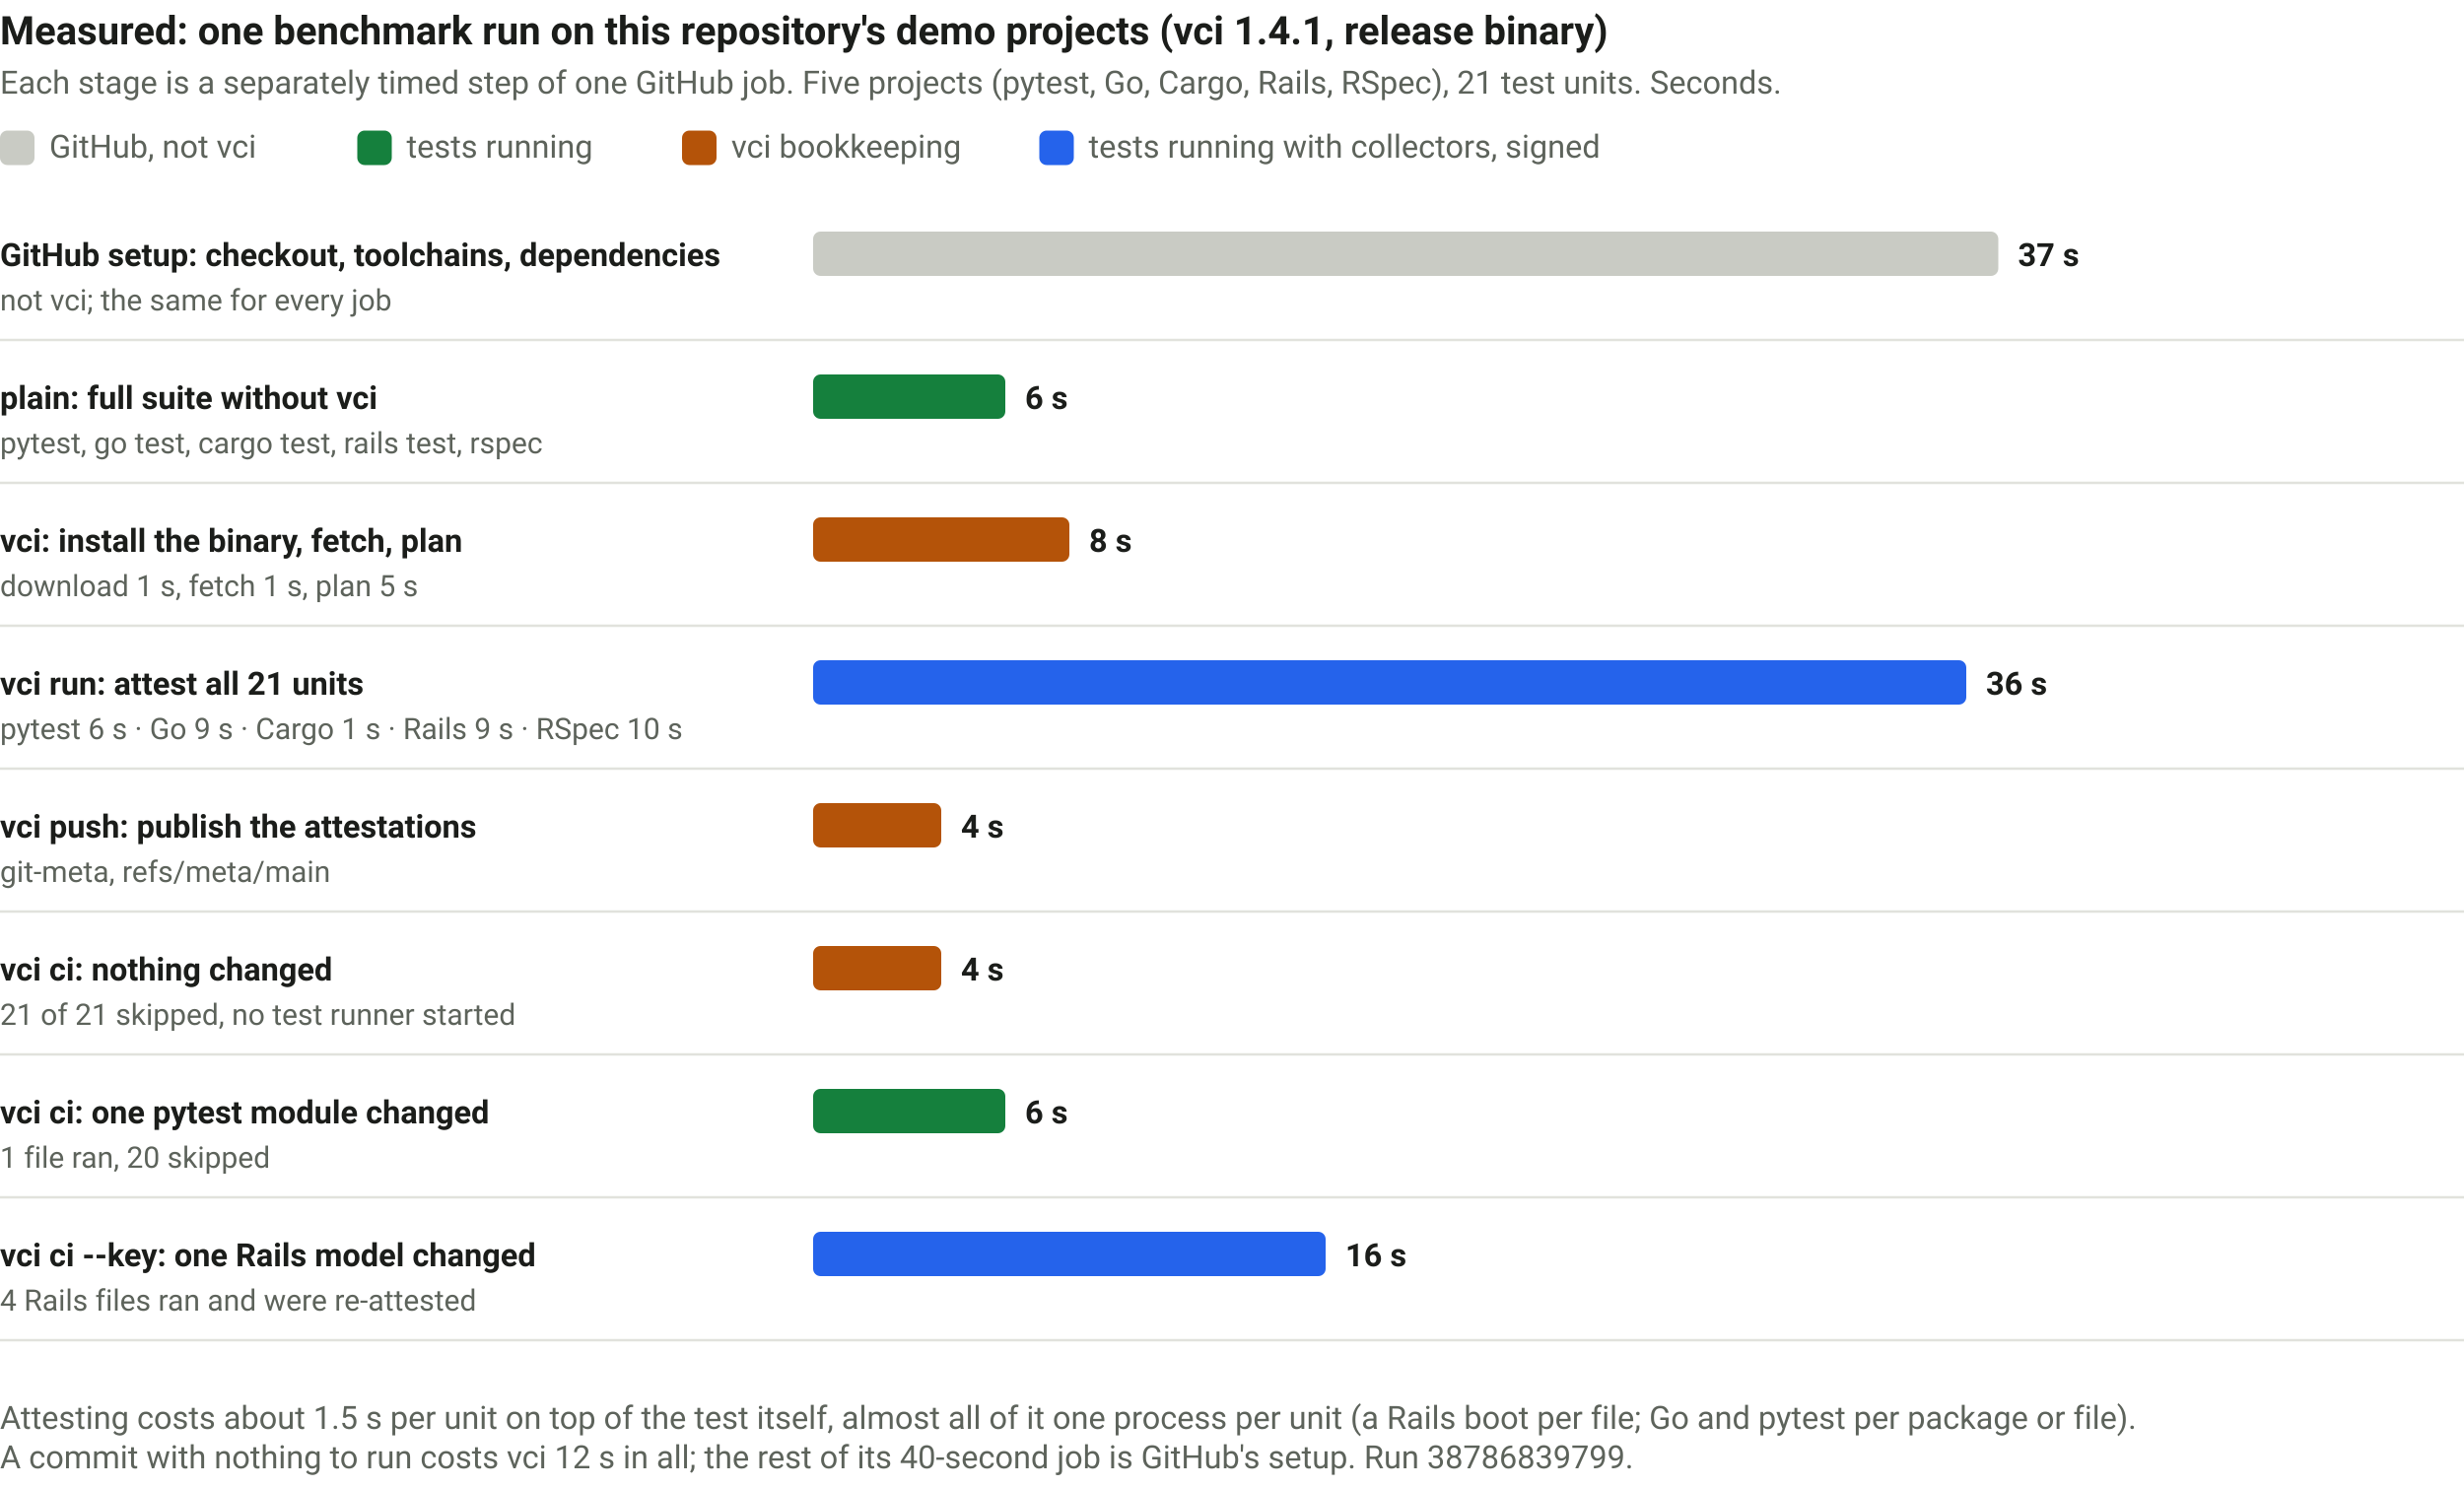
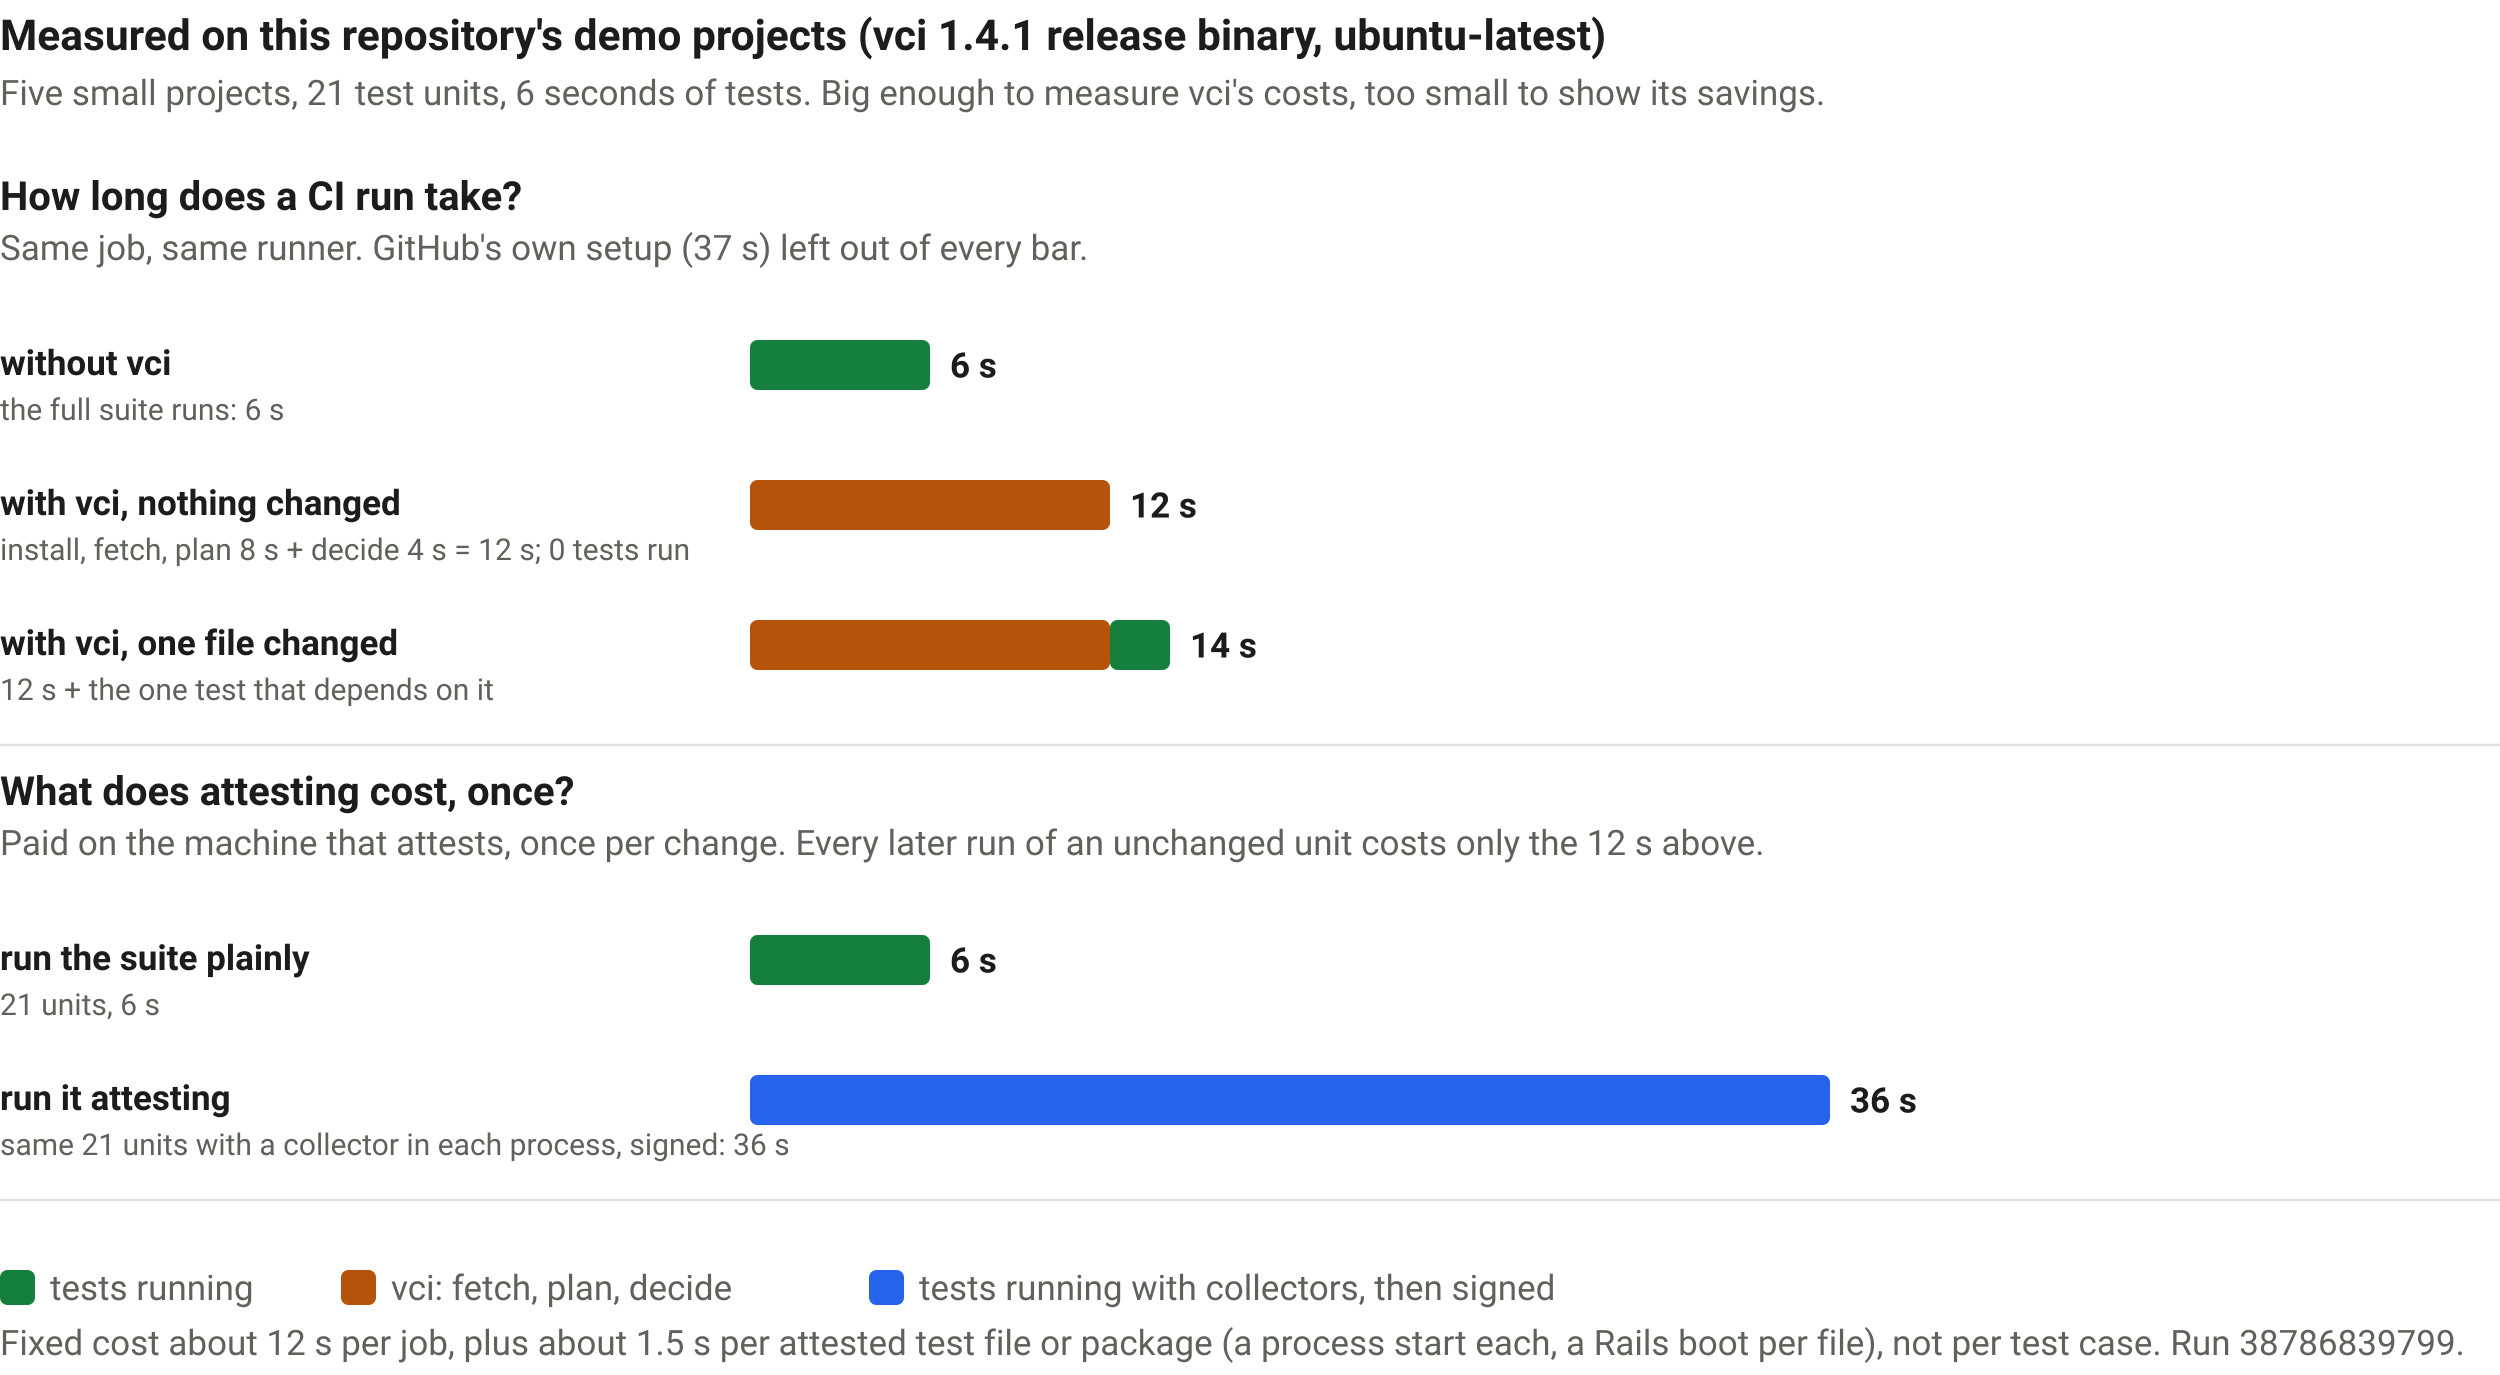
- <svg xmlns="http://www.w3.org/2000/svg" viewBox="0 0 1000 604" font-family="ui-sans-serif, system-ui, -apple-system, Segoe UI, Roboto, sans-serif" font-size="13">
-   <style>.t{fill:#1b1d1a}.m{fill:#5d635b}.setup{fill:#c9cbc4}.ovh{fill:#b45309}.tests{fill:#15803d}.attest{fill:#2563eb}.v{fill:#1b1d1a;font-weight:600}.g{stroke:#e1e2dc}@media (prefers-color-scheme:dark){.t{fill:#e6e9e4}.m{fill:#9aa298}.setup{fill:#3a3f3c}.ovh{fill:#fbbf63}.tests{fill:#4ade80}.attest{fill:#60a5fa}.v{fill:#e6e9e4}.g{stroke:#262b29}}</style>
-   <text class="t" x="0" y="18" font-size="16" font-weight="650">Measured: one benchmark run on this repository's demo projects (vci 1.4.1, release binary)</text>
-   <text class="m" x="0" y="38">Each stage is a separately timed step of one GitHub job. Five projects (pytest, Go, Cargo, Rails, RSpec), 21 test units. Seconds.</text>
-   <rect class="setup" x="0" y="53" width="14" height="14" rx="3" />
-   <text class="m" x="20" y="64">GitHub, not vci</text>
-   <rect class="tests" x="145.0" y="53" width="14" height="14" rx="3" />
-   <text class="m" x="165.0" y="64">tests running</text>
-   <rect class="ovh" x="276.8" y="53" width="14" height="14" rx="3" />
-   <text class="m" x="296.8" y="64">vci bookkeeping</text>
-   <rect class="attest" x="421.8" y="53" width="14" height="14" rx="3" />
-   <text class="m" x="441.8" y="64">tests running with collectors, signed</text>
-   <text class="t" x="0" y="108" font-weight="600">GitHub setup: checkout, toolchains, dependencies</text>
-   <text class="m" x="0" y="126" font-size="12">not vci; the same for every job</text>
-   <rect class="setup" x="330" y="94" width="481.0" height="18" rx="3" />
-   <text class="v" x="819.0" y="108">37 s</text>
-   <line class="g" x1="0" x2="1000" y1="138" y2="138" />
-   <text class="t" x="0" y="166" font-weight="600">plain: full suite without vci</text>
-   <text class="m" x="0" y="184" font-size="12">pytest, go test, cargo test, rails test, rspec</text>
-   <rect class="tests" x="330" y="152" width="78.0" height="18" rx="3" />
-   <text class="v" x="416.0" y="166">6 s</text>
-   <line class="g" x1="0" x2="1000" y1="196" y2="196" />
-   <text class="t" x="0" y="224" font-weight="600">vci: install the binary, fetch, plan</text>
-   <text class="m" x="0" y="242" font-size="12">download 1 s, fetch 1 s, plan 5 s</text>
-   <rect class="ovh" x="330" y="210" width="104.0" height="18" rx="3" />
-   <text class="v" x="442.0" y="224">8 s</text>
-   <line class="g" x1="0" x2="1000" y1="254" y2="254" />
-   <text class="t" x="0" y="282" font-weight="600">vci run: attest all 21 units</text>
-   <text class="m" x="0" y="300" font-size="12">pytest 6 s · Go 9 s · Cargo 1 s · Rails 9 s · RSpec 10 s</text>
-   <rect class="attest" x="330" y="268" width="468.0" height="18" rx="3" />
-   <text class="v" x="806.0" y="282">36 s</text>
-   <line class="g" x1="0" x2="1000" y1="312" y2="312" />
-   <text class="t" x="0" y="340" font-weight="600">vci push: publish the attestations</text>
-   <text class="m" x="0" y="358" font-size="12">git-meta, refs/meta/main</text>
-   <rect class="ovh" x="330" y="326" width="52.0" height="18" rx="3" />
-   <text class="v" x="390.0" y="340">4 s</text>
-   <line class="g" x1="0" x2="1000" y1="370" y2="370" />
-   <text class="t" x="0" y="398" font-weight="600">vci ci: nothing changed</text>
-   <text class="m" x="0" y="416" font-size="12">21 of 21 skipped, no test runner started</text>
-   <rect class="ovh" x="330" y="384" width="52.0" height="18" rx="3" />
-   <text class="v" x="390.0" y="398">4 s</text>
-   <line class="g" x1="0" x2="1000" y1="428" y2="428" />
-   <text class="t" x="0" y="456" font-weight="600">vci ci: one pytest module changed</text>
-   <text class="m" x="0" y="474" font-size="12">1 file ran, 20 skipped</text>
-   <rect class="tests" x="330" y="442" width="78.0" height="18" rx="3" />
-   <text class="v" x="416.0" y="456">6 s</text>
-   <line class="g" x1="0" x2="1000" y1="486" y2="486" />
-   <text class="t" x="0" y="514" font-weight="600">vci ci --key: one Rails model changed</text>
-   <text class="m" x="0" y="532" font-size="12">4 Rails files ran and were re-attested</text>
-   <rect class="attest" x="330" y="500" width="208.0" height="18" rx="3" />
-   <text class="v" x="546.0" y="514">16 s</text>
-   <line class="g" x1="0" x2="1000" y1="544" y2="544" />
-   <text class="m" x="0" y="580">Attesting costs about 1.5 s per unit on top of the test itself, almost all of it one process per unit (a Rails boot per file; Go and pytest per package or file).</text>
-   <text class="m" x="0" y="596">A commit with nothing to run costs vci 12 s in all; the rest of its 40-second job is GitHub's setup. Run 38786839799.</text>
+ <svg xmlns="http://www.w3.org/2000/svg" viewBox="0 0 1000 550" font-family="ui-sans-serif, system-ui, -apple-system, Segoe UI, Roboto, sans-serif" font-size="14">
+   <style>.t{fill:#1b1d1a}.m{fill:#5d635b}.plain{fill:#15803d}.ovh{fill:#b45309}.attest{fill:#2563eb}.v{fill:#1b1d1a;font-weight:650}.g{stroke:#e1e2dc}@media (prefers-color-scheme:dark){.t{fill:#e6e9e4}.m{fill:#9aa298}.plain{fill:#4ade80}.ovh{fill:#fbbf63}.attest{fill:#60a5fa}.v{fill:#e6e9e4}.g{stroke:#262b29}}</style>
+   <text class="t" x="0" y="20" font-size="17" font-weight="650">Measured on this repository's demo projects (vci 1.4.1 release binary, ubuntu-latest)</text>
+   <text class="m" x="0" y="42">Five small projects, 21 test units, 6 seconds of tests. Big enough to measure vci's costs, too small to show its savings.</text>
+   <text class="t" x="0" y="84" font-size="16" font-weight="650">How long does a CI run take?</text>
+   <text class="m" x="0" y="104">Same job, same runner. GitHub's own setup (37 s) left out of every bar.</text>
+   <text class="t" x="0" y="150" font-weight="600">without vci</text>
+   <text class="m" x="0" y="168" font-size="12">the full suite runs: 6 s</text>
+   <rect class="plain" x="300.0" y="136" width="72.0" height="20" rx="3" />
+   <text class="v" x="380.0" y="151">6 s</text>
+   <text class="t" x="0" y="206" font-weight="600">with vci, nothing changed</text>
+   <text class="m" x="0" y="224" font-size="12">install, fetch, plan 8 s + decide 4 s = 12 s; 0 tests run</text>
+   <rect class="ovh" x="300.0" y="192" width="144.0" height="20" rx="3" />
+   <text class="v" x="452.0" y="207">12 s</text>
+   <text class="t" x="0" y="262" font-weight="600">with vci, one file changed</text>
+   <text class="m" x="0" y="280" font-size="12">12 s + the one test that depends on it</text>
+   <rect class="ovh" x="300.0" y="248" width="144.0" height="20" rx="3" />
+   <rect class="plain" x="444.0" y="248" width="24.0" height="20" rx="3" />
+   <text class="v" x="476.0" y="263">14 s</text>
+   <line class="g" x1="0" x2="1000" y1="298" y2="298" />
+   <text class="t" x="0" y="322" font-size="16" font-weight="650">What does attesting cost, once?</text>
+   <text class="m" x="0" y="342">Paid on the machine that attests, once per change. Every later run of an unchanged unit costs only the 12 s above.</text>
+   <text class="t" x="0" y="388" font-weight="600">run the suite plainly</text>
+   <text class="m" x="0" y="406" font-size="12">21 units, 6 s</text>
+   <rect class="plain" x="300.0" y="374" width="72.0" height="20" rx="3" />
+   <text class="v" x="380.0" y="389">6 s</text>
+   <text class="t" x="0" y="444" font-weight="600">run it attesting</text>
+   <text class="m" x="0" y="462" font-size="12">same 21 units with a collector in each process, signed: 36 s</text>
+   <rect class="attest" x="300.0" y="430" width="432.0" height="20" rx="3" />
+   <text class="v" x="740.0" y="445">36 s</text>
+   <line class="g" x1="0" x2="1000" y1="480" y2="480" />
+   <rect class="plain" x="0" y="508" width="14" height="14" rx="3" />
+   <text class="m" x="20" y="520">tests running</text>
+   <rect class="ovh" x="136.4" y="508" width="14" height="14" rx="3" />
+   <text class="m" x="156.4" y="520">vci: fetch, plan, decide</text>
+   <rect class="attest" x="347.6" y="508" width="14" height="14" rx="3" />
+   <text class="m" x="367.6" y="520">tests running with collectors, then signed</text>
+   <text class="m" x="0" y="542">Fixed cost about 12 s per job, plus about 1.5 s per attested test file or package (a process start each, a Rails boot per file), not per test case. Run 38786839799.</text>
</svg>
